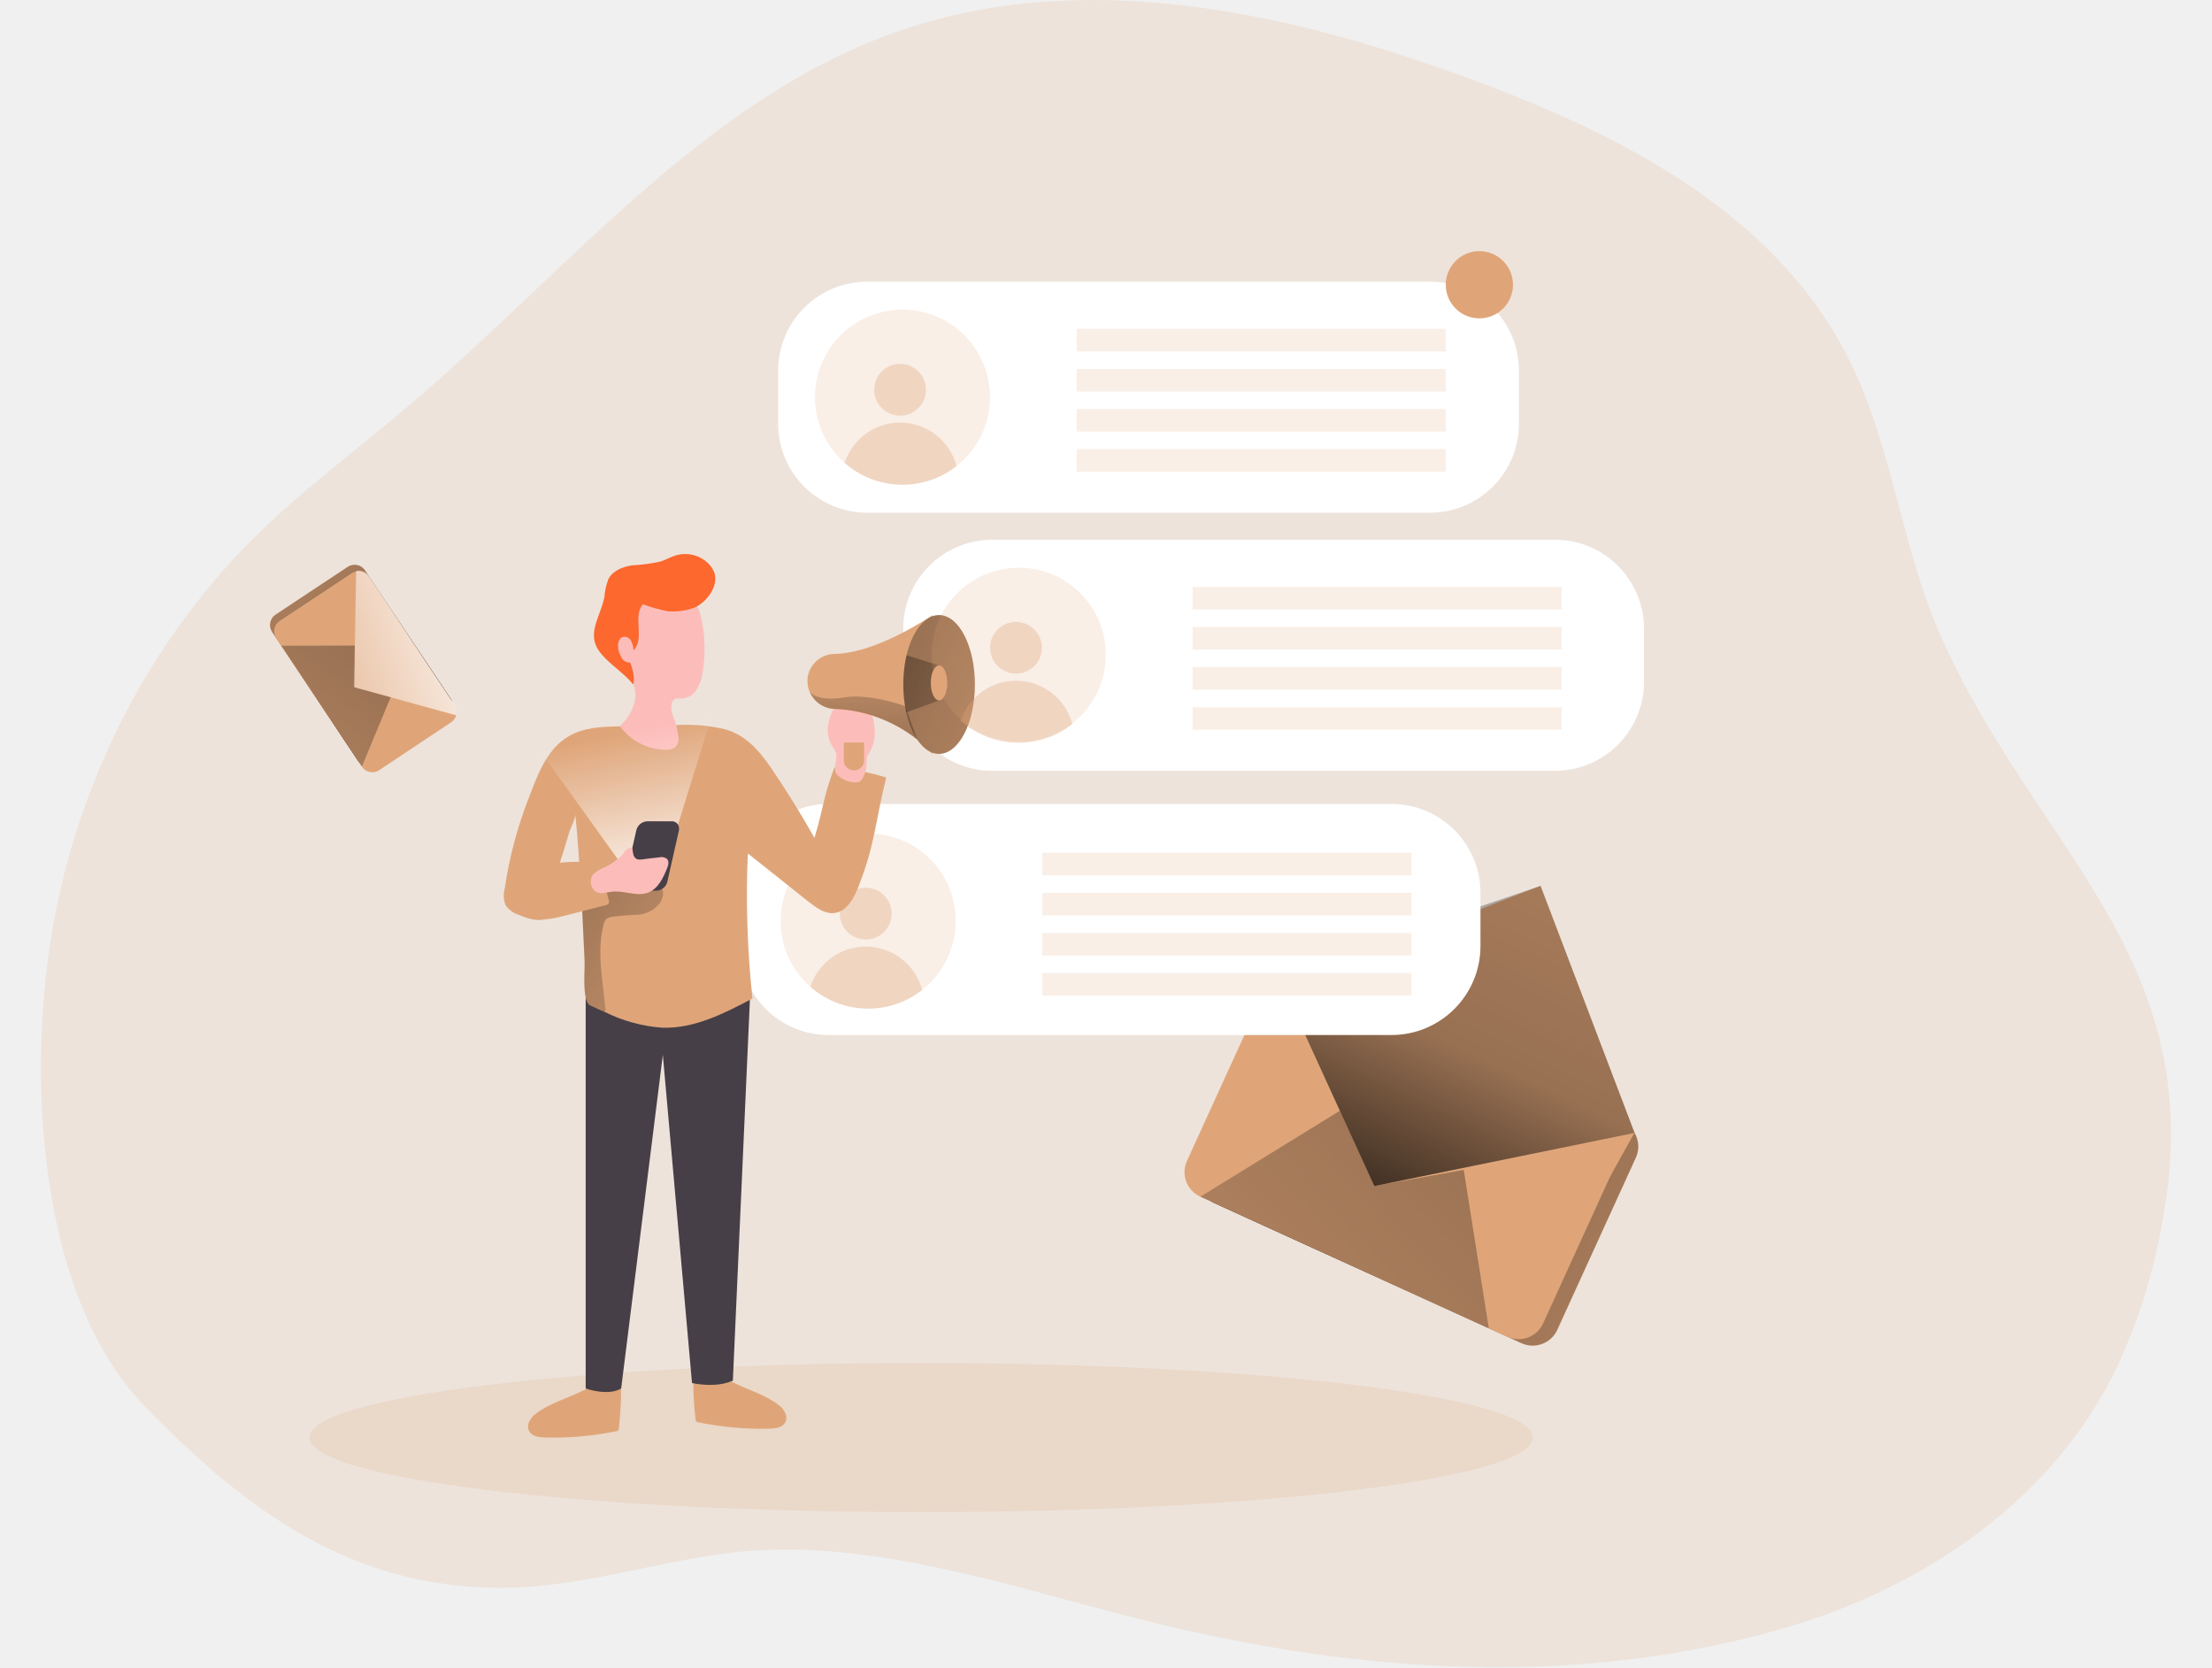
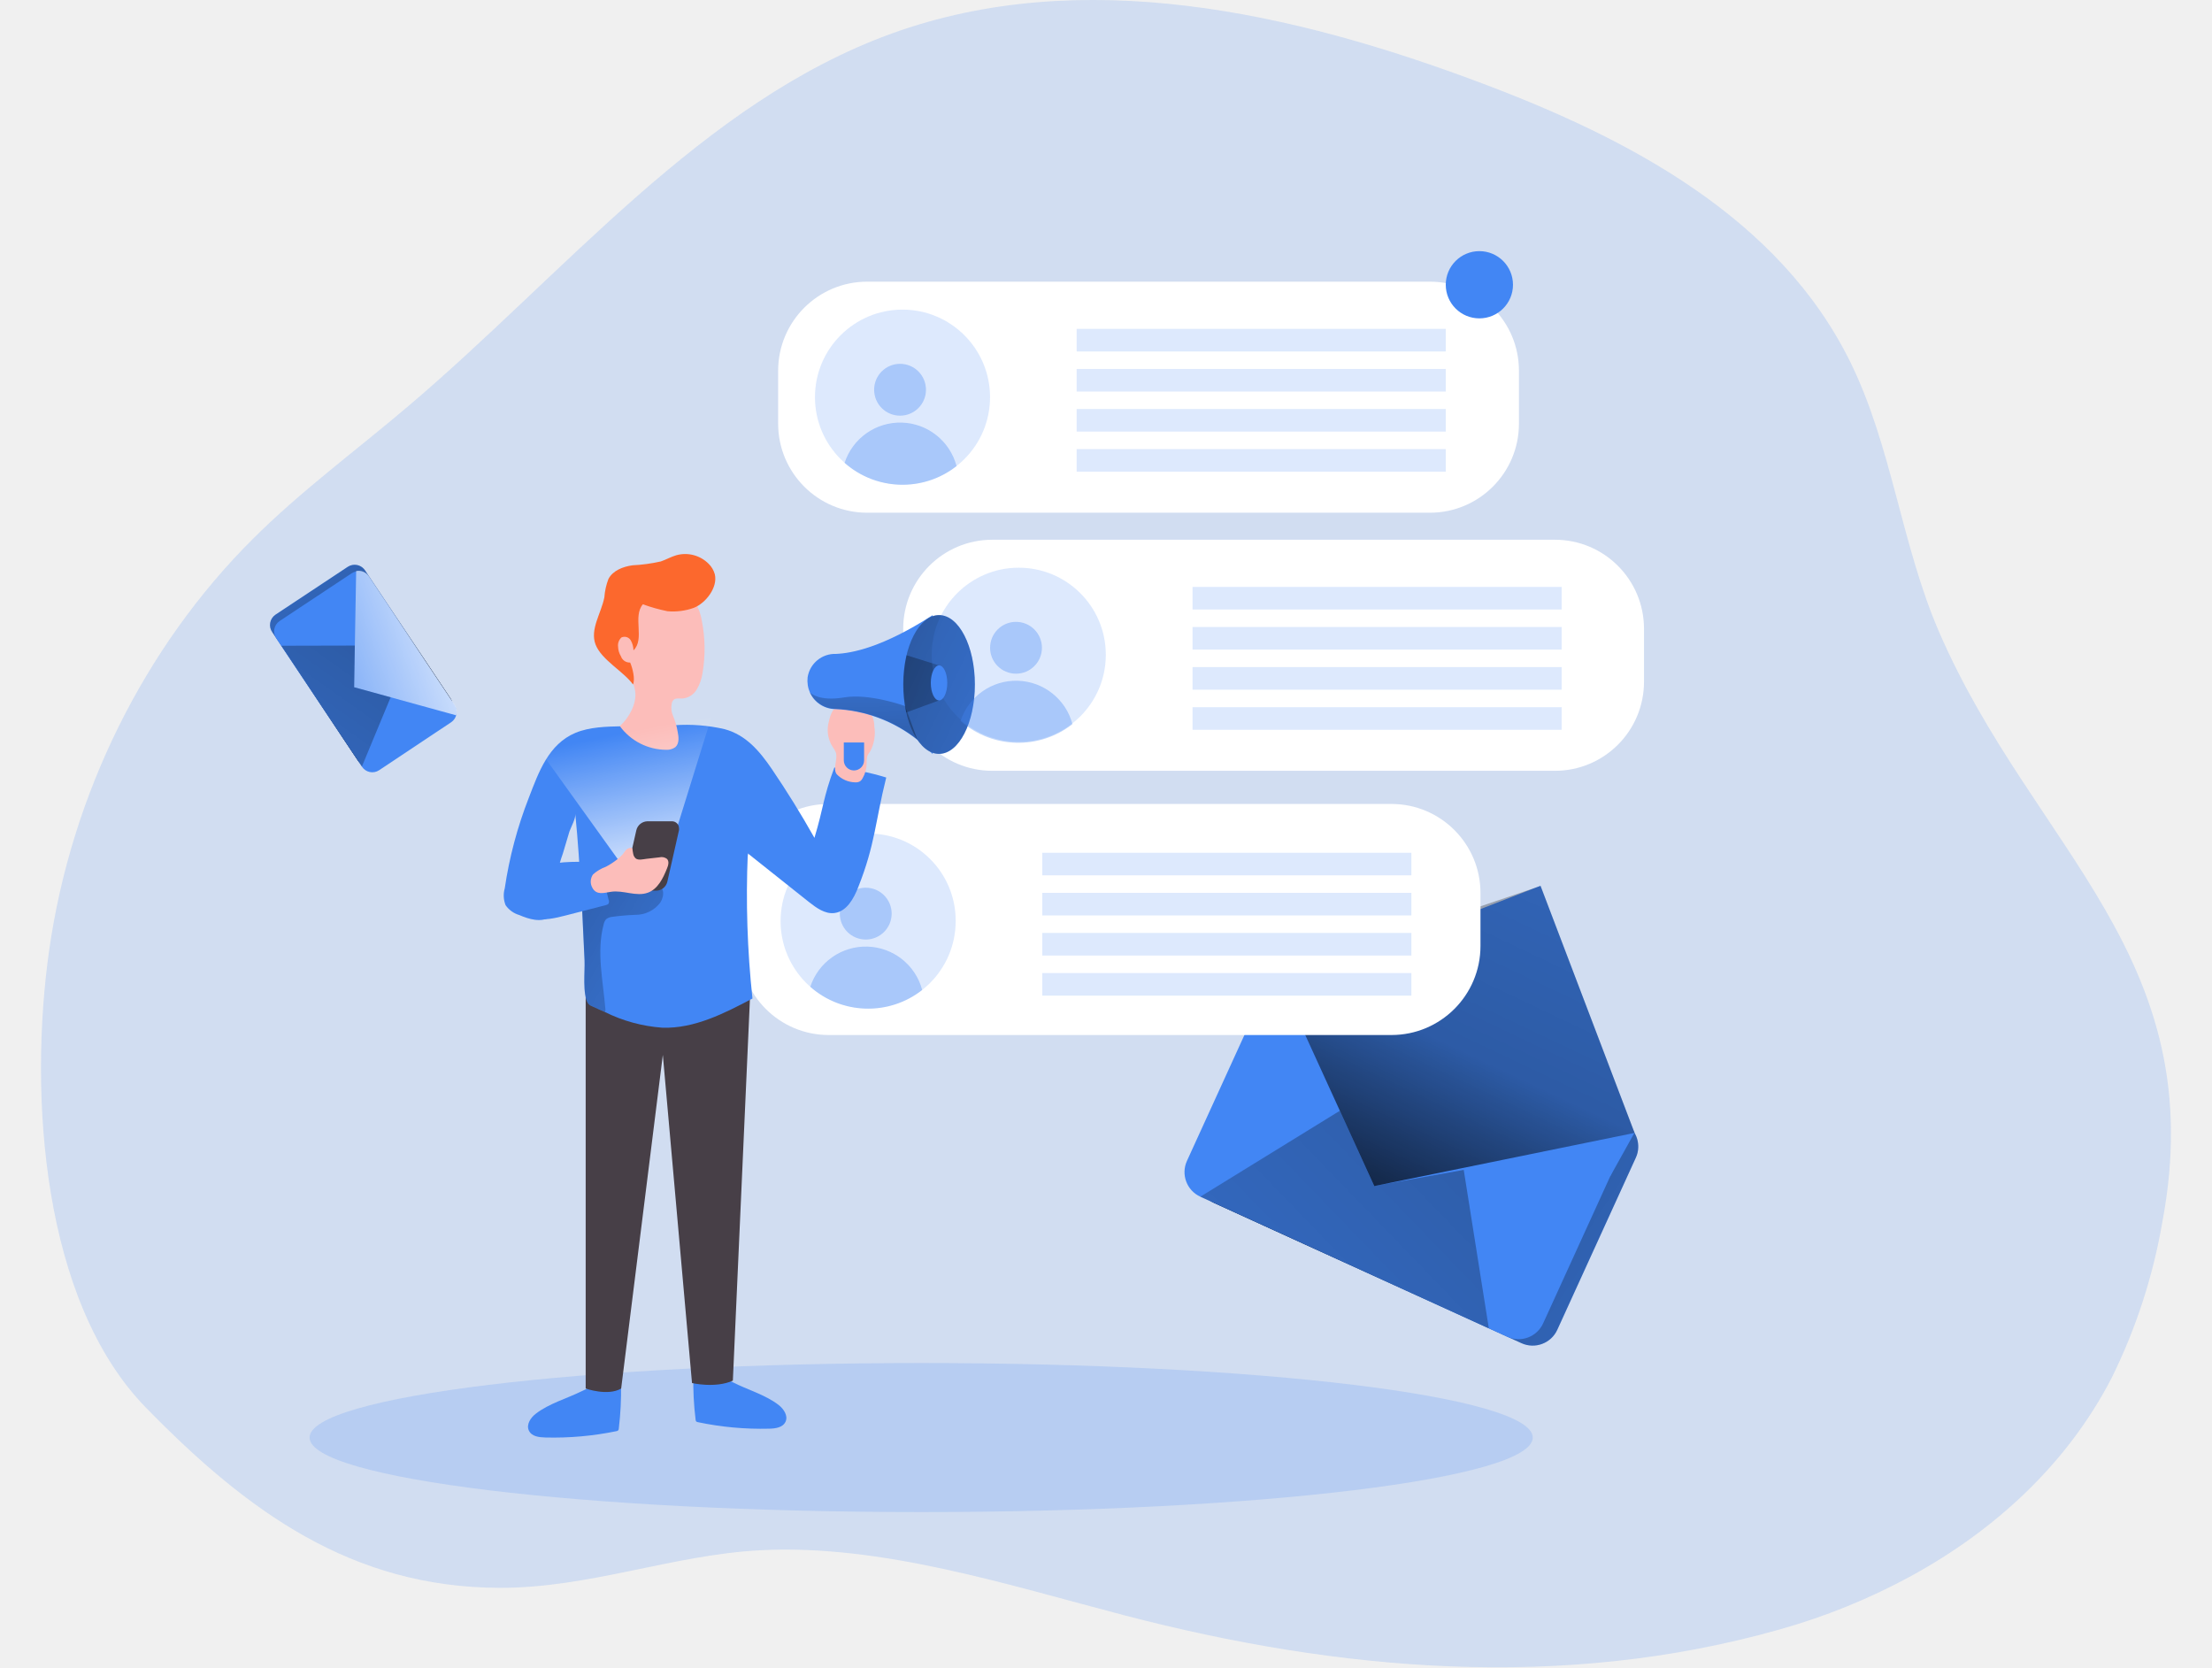
<svg xmlns="http://www.w3.org/2000/svg" xmlns:xlink="http://www.w3.org/1999/xlink" id="Layer_1" data-name="Layer 1" viewBox="0 0 364.98 285.68" width="406" height="306" class="illustration styles_illustrationTablet__1DWOa">
  <defs>
    <linearGradient id="linear-gradient" x1="-553.86" y1="120.14" x2="-661.67" y2="48.26" gradientTransform="translate(-305.95 352) rotate(180)" gradientUnits="userSpaceOnUse">
      <stop offset="0.01" />
      <stop offset="0.08" stop-opacity="0.69" />
      <stop offset="0.21" stop-opacity="0.32" />
      <stop offset="1" stop-opacity="0" />
    </linearGradient>
    <linearGradient id="linear-gradient-2" x1="244.19" y1="95.84" x2="331.64" y2="280.24" gradientTransform="matrix(1, 0, 0, -1, 0, 352)" xlink:href="#linear-gradient" />
    <linearGradient id="linear-gradient-3" x1="-755.66" y1="-7.43" x2="-616.77" y2="-182.04" gradientTransform="translate(-462.22 51.25) rotate(-172.52)" xlink:href="#linear-gradient" />
    <linearGradient id="linear-gradient-4" x1="92.81" y1="168.11" x2="147.89" y2="135.57" gradientTransform="matrix(1, 0, 0, -1, 0, 352)" xlink:href="#linear-gradient" />
    <linearGradient id="linear-gradient-5" x1="126.13" y1="159.01" x2="120.16" y2="188.85" gradientTransform="matrix(1, 0, 0, -1, -19.54, 314.22)" gradientUnits="userSpaceOnUse">
      <stop offset="0.01" stop-color="#fff" />
      <stop offset="1" stop-color="#fff" stop-opacity="0" />
    </linearGradient>
    <linearGradient id="linear-gradient-6" x1="150.51" y1="207.95" x2="221.84" y2="173.67" gradientTransform="matrix(1, 0, 0, -1, -19.54, 314.22)" xlink:href="#linear-gradient" />
    <linearGradient id="linear-gradient-7" x1="145.93" y1="204.9" x2="211.25" y2="181.82" gradientTransform="matrix(1, 0, 0, -1, 0, 352)" xlink:href="#linear-gradient" />
    <linearGradient id="linear-gradient-8" x1="160.73" y1="178.44" x2="160.17" y2="210.82" gradientTransform="matrix(1, 0, 0, -1, 0, 352)" xlink:href="#linear-gradient" />
    <linearGradient id="linear-gradient-9" x1="793.95" y1="1363.03" x2="744.57" y2="1330.11" gradientTransform="matrix(0.16, 0.99, 0.99, -0.16, -1394.52, -412.45)" xlink:href="#linear-gradient" />
    <linearGradient id="linear-gradient-10" x1="788.75" y1="1038.41" x2="791.58" y2="991.15" gradientTransform="matrix(0.28, 0.96, 0.96, -0.28, -1116.96, -321.38)" xlink:href="#linear-gradient-5" />
    <linearGradient id="linear-gradient-11" x1="771.92" y1="1030.49" x2="835.54" y2="950.52" gradientTransform="matrix(0.28, 0.96, 0.96, -0.28, -1136.5, -359.16)" xlink:href="#linear-gradient" />
  </defs>
-   <path d="M340,307.81A108.27,108.27,0,0,1,317.36,317c-37.1,10.48-75.38,7.13-112.1-2.43-19.93-5.19-41.73-12.26-62.48-11.17-15,.78-29.4,6.51-44.74,6.44-25.24-.1-43.07-13-60.52-30.87-17.85-18.29-20.1-53.7-16.58-78.4,3.8-26.68,16.28-51.89,34.83-70.38,8.31-8.3,17.73-15.19,26.63-22.76,26.87-22.76,50.35-52.11,82.9-63.9s68.7-3.71,101.2,8.54c25,9.41,50.88,22.9,63.1,47.8,7.11,14.48,8.75,31.34,15.18,46.18,16.13,37.22,46.84,55.65,38.25,101.17a97.6,97.6,0,0,1-8.64,26.58C366.73,288.68,354.28,300,340,307.81Z" transform="translate(-19.54 -37.78)" fill="#dfa579" opacity="0.18" style="isolation: isolate;" />
-   <path d="M220.62,243.92l52.6,24a4.64,4.64,0,0,0,6.14-2.29l13.45-29.47a4.41,4.41,0,0,0,.42-1.75,4.65,4.65,0,0,0-2.7-4.4l-52.6-24a4.6,4.6,0,0,0-6.19,2.24l-13.46,29.49a4.63,4.63,0,0,0,2.28,6.15Z" transform="translate(-19.54 -37.78)" fill="#dfa579" />
+   <path d="M340,307.81A108.27,108.27,0,0,1,317.36,317c-37.1,10.48-75.38,7.13-112.1-2.43-19.93-5.19-41.73-12.26-62.48-11.17-15,.78-29.4,6.51-44.74,6.44-25.24-.1-43.07-13-60.52-30.87-17.85-18.29-20.1-53.7-16.58-78.4,3.8-26.68,16.28-51.89,34.83-70.38,8.31-8.3,17.73-15.19,26.63-22.76,26.87-22.76,50.35-52.11,82.9-63.9s68.7-3.71,101.2,8.54c25,9.41,50.88,22.9,63.1,47.8,7.11,14.48,8.75,31.34,15.18,46.18,16.13,37.22,46.84,55.65,38.25,101.17a97.6,97.6,0,0,1-8.64,26.58C366.73,288.68,354.28,300,340,307.81Z" transform="translate(-19.54 -37.78)" fill="#4286f4" opacity="0.18" style="isolation: isolate;" />
+   <path d="M220.62,243.92l52.6,24a4.64,4.64,0,0,0,6.14-2.29l13.45-29.47a4.41,4.41,0,0,0,.42-1.75,4.65,4.65,0,0,0-2.7-4.4l-52.6-24a4.6,4.6,0,0,0-6.19,2.24l-13.46,29.49a4.63,4.63,0,0,0,2.28,6.15Z" transform="translate(-19.54 -37.78)" fill="#4286f4" />
  <path d="M220.62,243.92l52.6,24a4.64,4.64,0,0,0,6.14-2.29l13.45-29.47a4.41,4.41,0,0,0,.42-1.75,4.65,4.65,0,0,0-2.7-4.4l-52.6-24a4.6,4.6,0,0,0-6.19,2.24l-13.46,29.49a4.63,4.63,0,0,0,2.28,6.15Z" transform="translate(-19.54 -37.78)" fill="url(#linear-gradient)" />
-   <path d="M218.19,242.82l52.6,24a4.64,4.64,0,0,0,6.14-2.28l13.45-29.48a4.58,4.58,0,0,0,.42-1.74,4.65,4.65,0,0,0-2.71-4.4l-52.59-24a4.64,4.64,0,0,0-6.14,2.29L215.9,236.69A4.63,4.63,0,0,0,218.19,242.82Z" transform="translate(-19.54 -37.78)" fill="#dfa579" />
-   <polygon points="273.05 194.09 256.94 151.77 214.44 168.28 268.94 201.46 273.05 194.09" fill="#dfa579" />
+   <path d="M218.19,242.82l52.6,24a4.64,4.64,0,0,0,6.14-2.28l13.45-29.48a4.58,4.58,0,0,0,.42-1.74,4.65,4.65,0,0,0-2.71-4.4l-52.59-24a4.64,4.64,0,0,0-6.14,2.29L215.9,236.69A4.63,4.63,0,0,0,218.19,242.82Z" transform="translate(-19.54 -37.78)" fill="#4286f4" />
+   <polygon points="273.05 194.09 256.94 151.77 214.44 168.28 268.94 201.46 273.05 194.09" fill="#4286f4" />
  <path d="M231.55,205,248,241l44.61-9.11L276.5,189.57S232.75,204.38,231.55,205Z" transform="translate(-19.54 -37.78)" fill="url(#linear-gradient-2)" />
  <polygon points="243.79 200.45 248.09 227.6 198.66 205.04 222.56 190.32 228.44 203.2 243.79 200.45" fill="url(#linear-gradient-3)" />
  <rect x="126.31" y="48.26" width="126.94" height="39.59" rx="15.26" fill="#fff" />
  <rect x="147.74" y="92.48" width="126.94" height="39.59" rx="15.26" fill="#fff" />
  <rect x="119.72" y="137.75" width="126.94" height="39.59" rx="15.26" fill="#fff" />
-   <path d="M176.27,195.6a15,15,0,1,1-15-15h0a14.92,14.92,0,0,1,15,14.84Z" transform="translate(-19.54 -37.78)" fill="#dfa579" opacity="0.18" style="isolation: isolate;" />
-   <circle cx="141.32" cy="156.54" r="4.44" fill="#dfa579" opacity="0.34" style="isolation: isolate;" />
-   <path d="M170.53,207.4a15,15,0,0,1-19.17-.54,10,10,0,0,1,19.17.54Z" transform="translate(-19.54 -37.78)" fill="#dfa579" opacity="0.34" style="isolation: isolate;" />
-   <rect x="171.57" y="146.11" width="63.25" height="3.87" fill="#dfa579" opacity="0.18" style="isolation: isolate;" />
-   <rect x="171.57" y="152.98" width="63.25" height="3.87" fill="#dfa579" opacity="0.18" style="isolation: isolate;" />
-   <rect x="171.57" y="159.85" width="63.25" height="3.87" fill="#dfa579" opacity="0.18" style="isolation: isolate;" />
-   <rect x="171.57" y="166.72" width="63.25" height="3.87" fill="#dfa579" opacity="0.18" style="isolation: isolate;" />
-   <ellipse cx="150.82" cy="246.31" rx="104.8" ry="12.77" fill="#dfa579" opacity="0.18" style="isolation: isolate;" />
-   <path d="M104.33,280c-.89.68-1.67,1.85-1.2,2.88s1.74,1.17,2.82,1.2A53.48,53.48,0,0,0,118.12,283a.55.55,0,0,0,.32-.14.52.52,0,0,0,.11-.36,55.26,55.26,0,0,0,.38-7.5c-2.2-.62-4.75.13-6.72,1.14C109.68,277.39,106.58,278.26,104.33,280Z" transform="translate(-19.54 -37.78)" fill="#dfa579" />
-   <path d="M145.91,278.49c.89.69,1.68,1.86,1.21,2.88s-1.75,1.18-2.83,1.2a52.89,52.89,0,0,1-12.17-1.11.55.55,0,0,1-.32-.14.58.58,0,0,1-.1-.36,52.2,52.2,0,0,1-.38-7.5c2.2-.63,4.75.13,6.72,1.14C140.57,275.89,143.66,276.76,145.91,278.49Z" transform="translate(-19.54 -37.78)" fill="#dfa579" />
+   <path d="M176.27,195.6a15,15,0,1,1-15-15h0a14.92,14.92,0,0,1,15,14.84Z" transform="translate(-19.54 -37.78)" fill="#4286f4" opacity="0.18" style="isolation: isolate;" />
+   <circle cx="141.32" cy="156.54" r="4.44" fill="#4286f4" opacity="0.34" style="isolation: isolate;" />
+   <path d="M170.53,207.4a15,15,0,0,1-19.17-.54,10,10,0,0,1,19.17.54Z" transform="translate(-19.54 -37.78)" fill="#4286f4" opacity="0.34" style="isolation: isolate;" />
+   <rect x="171.57" y="146.11" width="63.25" height="3.87" fill="#4286f4" opacity="0.18" style="isolation: isolate;" />
+   <rect x="171.57" y="152.98" width="63.25" height="3.87" fill="#4286f4" opacity="0.18" style="isolation: isolate;" />
+   <rect x="171.57" y="159.85" width="63.25" height="3.87" fill="#4286f4" opacity="0.18" style="isolation: isolate;" />
+   <rect x="171.57" y="166.72" width="63.25" height="3.87" fill="#4286f4" opacity="0.18" style="isolation: isolate;" />
+   <ellipse cx="150.82" cy="246.31" rx="104.8" ry="12.77" fill="#4286f4" opacity="0.18" style="isolation: isolate;" />
+   <path d="M104.33,280c-.89.68-1.67,1.85-1.2,2.88s1.74,1.17,2.82,1.2A53.48,53.48,0,0,0,118.12,283a.55.55,0,0,0,.32-.14.52.52,0,0,0,.11-.36,55.26,55.26,0,0,0,.38-7.5c-2.2-.62-4.75.13-6.72,1.14C109.68,277.39,106.58,278.26,104.33,280Z" transform="translate(-19.54 -37.78)" fill="#4286f4" />
+   <path d="M145.91,278.49c.89.69,1.68,1.86,1.21,2.88s-1.75,1.18-2.83,1.2a52.89,52.89,0,0,1-12.17-1.11.55.55,0,0,1-.32-.14.58.58,0,0,1-.1-.36,52.2,52.2,0,0,1-.38-7.5c2.2-.63,4.75.13,6.72,1.14C140.57,275.89,143.66,276.76,145.91,278.49Z" transform="translate(-19.54 -37.78)" fill="#4286f4" />
  <path d="M112.87,207.84v67.85s3.78,1.35,6.08,0l7.14-57.16,5,56.22s4,.94,7-.41l3-67S123.37,203.35,112.87,207.84Z" transform="translate(-19.54 -37.78)" fill="#473f47" />
-   <path d="M164.37,171c-1.91,7.67-1.88,11.42-4.79,18.77-.78,2-2,4.2-4.1,4.45-1.6.19-3.07-.88-4.34-1.88q-5.23-4.17-10.49-8.34a166.59,166.59,0,0,0,.8,24.87c-4.84,2.55-9.94,5.16-15.41,5a26.4,26.4,0,0,1-9.88-2.69c-.75-.32-1.48-.65-2.21-1a1.41,1.41,0,0,1-.67-.48c-1-1.56-.53-5.48-.61-7.33-.12-2.82-.26-5.65-.4-8.48-.06-1-.11-1.93-.18-2.9-.25-4.59-.54-9.16-1-13.75.08.79-.71,2.21-1,3-.37,1.24-.74,2.5-1.12,3.75a28.18,28.18,0,0,0-1,3.48c-.22,1.43.47,2.8.38,4.27a4,4,0,0,1-1.6,3.16c-1.55,1-3.58.38-5.27-.34a4.34,4.34,0,0,1-2.33-1.68A4.45,4.45,0,0,1,99,190a70.87,70.87,0,0,1,4.13-15.54c1.69-4.38,3.35-9.16,8-11.12,2.41-1,5.28-1.07,7.86-1.12l9.08-.18a29.17,29.17,0,0,1,8.59.67c3.69,1,6,3.76,8.09,6.81q3.9,5.74,7.32,11.82c1.62-5.39,1.45-6.78,3.41-12.05A41.34,41.34,0,0,1,164.37,171Z" transform="translate(-19.54 -37.78)" fill="#dfa579" />
+   <path d="M164.37,171c-1.91,7.67-1.88,11.42-4.79,18.77-.78,2-2,4.2-4.1,4.45-1.6.19-3.07-.88-4.34-1.88q-5.23-4.17-10.49-8.34a166.59,166.59,0,0,0,.8,24.87c-4.84,2.55-9.94,5.16-15.41,5a26.4,26.4,0,0,1-9.88-2.69c-.75-.32-1.48-.65-2.21-1a1.41,1.41,0,0,1-.67-.48c-1-1.56-.53-5.48-.61-7.33-.12-2.82-.26-5.65-.4-8.48-.06-1-.11-1.93-.18-2.9-.25-4.59-.54-9.16-1-13.75.08.79-.71,2.21-1,3-.37,1.24-.74,2.5-1.12,3.75a28.18,28.18,0,0,0-1,3.48c-.22,1.43.47,2.8.38,4.27a4,4,0,0,1-1.6,3.16c-1.55,1-3.58.38-5.27-.34a4.34,4.34,0,0,1-2.33-1.68A4.45,4.45,0,0,1,99,190a70.87,70.87,0,0,1,4.13-15.54c1.69-4.38,3.35-9.16,8-11.12,2.41-1,5.28-1.07,7.86-1.12l9.08-.18a29.17,29.17,0,0,1,8.59.67c3.69,1,6,3.76,8.09,6.81q3.9,5.74,7.32,11.82c1.62-5.39,1.45-6.78,3.41-12.05A41.34,41.34,0,0,1,164.37,171Z" transform="translate(-19.54 -37.78)" fill="#4286f4" />
  <path d="M125.65,192.44a5.3,5.3,0,0,1-4.29,2.09,39.65,39.65,0,0,0-4,.35,1.94,1.94,0,0,0-1,.41,2,2,0,0,0-.41.88c-1.25,4.67-.11,9.6.29,14.41a1,1,0,0,1-.06.59h0c-.75-.32-1.48-.65-2.21-1a1.41,1.41,0,0,1-.67-.48c-1-1.56-.53-5.48-.61-7.33-.12-2.82-.26-5.65-.4-8.48-.06-1-.11-1.93-.18-2.9.23-.06.47-.1.7-.14l6.45-1.1c1.59-.28,4-1.22,5.59-.62S126.39,191.25,125.65,192.44Z" transform="translate(-19.54 -37.78)" fill="url(#linear-gradient-4)" />
  <path d="M118.72,162.19c1.52-1.34,2.92-3.81,2.64-5.91s-1.81-4.31-2.7-6.3c-.45-1-.9-2.23-.36-3.21a8.34,8.34,0,0,1,1.09-1.21c.92-1,1.17-2.46,1.78-3.69a6.44,6.44,0,0,1,5.08-3.47,6,6,0,0,1,5.47,2.72,9.27,9.27,0,0,1,1.07,3.11,24.66,24.66,0,0,1,.11,8.82,7.74,7.74,0,0,1-1,2.87,3.2,3.2,0,0,1-2.48,1.55c-.53,0-1.14-.12-1.51.25a1.15,1.15,0,0,0-.3.66,3.48,3.48,0,0,0,.25,2.11,11.75,11.75,0,0,1,.76,2.6c.2.95.33,2.09-.4,2.72a2.44,2.44,0,0,1-1.57.44A9.88,9.88,0,0,1,118.72,162.19Z" transform="translate(-19.54 -37.78)" fill="#fcbdba" />
  <polygon points="109.16 141.25 116 119.24 84.38 127.09 101.69 151.19 109.16 141.25" fill="url(#linear-gradient-5)" />
  <path d="M135,136.18a4,4,0,0,0-1.06-1.8,5.67,5.67,0,0,0-5.52-1.47c-.92.26-1.77.76-2.68,1.07a28.4,28.4,0,0,1-4.86.66c-1.62.23-3.35.89-4.11,2.34a11,11,0,0,0-.7,3.15c-.54,2.75-2.51,5.48-1.5,8.1s4.84,4.63,6.41,6.83c.4-.94-.08-2.82-.49-3.76a1.59,1.59,0,0,1-1.58-1.07,3.34,3.34,0,0,1-.49-1.65A1.84,1.84,0,0,1,119,147a1.25,1.25,0,0,1,1.58.47,3.56,3.56,0,0,1,.48,1.74c2-1.91-.19-5.78,1.61-7.89a29.51,29.51,0,0,0,4.23,1.19,10.56,10.56,0,0,0,4.49-.58C133.42,141.15,135.54,138.44,135,136.18Z" transform="translate(-19.54 -37.78)" fill="#fc682d" />
-   <path d="M103.09,187a5.45,5.45,0,0,0-2.35,1.87,3.91,3.91,0,0,0-.07,3.85,5,5,0,0,0,3.12,2.37c1.88.5,3.87,0,5.76-.48l6.75-1.74a.88.88,0,0,0,.48-.24.83.83,0,0,0,0-.75c-.43-1.64-.71-3.42-1.3-5-.53-1.4-1.16-1.39-2.64-1.43C109.6,185.39,106.07,185.54,103.09,187Z" transform="translate(-19.54 -37.78)" fill="#dfa579" />
+   <path d="M103.09,187a5.45,5.45,0,0,0-2.35,1.87,3.91,3.91,0,0,0-.07,3.85,5,5,0,0,0,3.12,2.37c1.88.5,3.87,0,5.76-.48l6.75-1.74a.88.88,0,0,0,.48-.24.83.83,0,0,0,0-.75c-.43-1.64-.71-3.42-1.3-5-.53-1.4-1.16-1.39-2.64-1.43C109.6,185.39,106.07,185.54,103.09,187Z" transform="translate(-19.54 -37.78)" fill="#4286f4" />
  <path d="M159.08,171.83a1.46,1.46,0,0,0,.82-.19,1.39,1.39,0,0,0,.42-.51,5.23,5.23,0,0,0,.7-2.56,3.79,3.79,0,0,1,.13-1.3,4.46,4.46,0,0,1,.49-.78,6.83,6.83,0,0,0,.69-4.28,4.34,4.34,0,0,0-.32-1.63,3.07,3.07,0,0,0-2-1.57,9.15,9.15,0,0,0-2.61-.25,3.48,3.48,0,0,0-1.66.26c-.76.38-1.16,2.09-1.31,2.88a5.37,5.37,0,0,0,.71,3.77,5.54,5.54,0,0,1,.58,1c.42,1.14-.57,2.77.16,3.76A4.52,4.52,0,0,0,159.08,171.83Z" transform="translate(-19.54 -37.78)" fill="#fcbdba" />
-   <path d="M172.33,143.18V167a19.12,19.12,0,0,0-2.63-2.46,24.28,24.28,0,0,0-14.09-5.26,4.83,4.83,0,0,1-4.3-2.8h0a5.15,5.15,0,0,1-.41-2.66,4.75,4.75,0,0,1,4.86-4C158.46,149.71,163.76,148.71,172.33,143.18Z" transform="translate(-19.54 -37.78)" fill="#dfa579" />
-   <ellipse cx="153.88" cy="117.28" rx="6.14" ry="11.89" fill="#dfa579" />
+   <path d="M172.33,143.18V167a19.12,19.12,0,0,0-2.63-2.46,24.28,24.28,0,0,0-14.09-5.26,4.83,4.83,0,0,1-4.3-2.8h0a5.15,5.15,0,0,1-.41-2.66,4.75,4.75,0,0,1,4.86-4C158.46,149.71,163.76,148.71,172.33,143.18Z" transform="translate(-19.54 -37.78)" fill="#4286f4" />
+   <ellipse cx="153.88" cy="117.28" rx="6.14" ry="11.89" fill="#4286f4" />
  <ellipse cx="153.88" cy="117.28" rx="6.14" ry="11.89" fill="url(#linear-gradient-6)" />
  <path d="M167.85,150.05l5.57,1.74v6l-5.62,2.06A24,24,0,0,1,167.85,150.05Z" transform="translate(-19.54 -37.78)" fill="url(#linear-gradient-7)" />
-   <path d="M157.11,165h3.47v3.05a1.74,1.74,0,0,1-1.74,1.74h0a1.74,1.74,0,0,1-1.74-1.74h0V165Z" transform="translate(-19.54 -37.78)" fill="#dfa579" />
-   <ellipse cx="153.88" cy="117.01" rx="1.41" ry="3" fill="#dfa579" />
+   <path d="M157.11,165h3.47v3.05a1.74,1.74,0,0,1-1.74,1.74h0a1.74,1.74,0,0,1-1.74-1.74h0V165Z" transform="translate(-19.54 -37.78)" fill="#4286f4" />
+   <ellipse cx="153.88" cy="117.01" rx="1.41" ry="3" fill="#4286f4" />
  <path d="M169.7,164.49a24.28,24.28,0,0,0-14.09-5.26,4.83,4.83,0,0,1-4.3-2.8c.13.14,1.62,1.56,5.81.85,4.4-.75,10.48,1.48,10.48,1.48Z" transform="translate(-19.54 -37.78)" fill="url(#linear-gradient-8)" />
  <path d="M125,190.39h-4.22a1.18,1.18,0,0,1-1.23-1.13,1.1,1.1,0,0,1,0-.4l2-8.83a2,2,0,0,1,1.87-1.53h4.21a1.19,1.19,0,0,1,1.23,1.15,1.2,1.2,0,0,1,0,.38l-2,8.83A2,2,0,0,1,125,190.39Z" transform="translate(-19.54 -37.78)" fill="#473f47" />
  <path d="M119.34,184a4.31,4.31,0,0,1,.44-.59,1.23,1.23,0,0,1,.85-.37.26.26,0,0,1,.19.06.47.47,0,0,1,.06.15c.05.29.07.58.14.86a1.38,1.38,0,0,0,.42.75c.45.37,1.32.13,1.84.07l2.2-.25a1.54,1.54,0,0,1,1.31.25c.43.42.24,1.13,0,1.69-.67,1.66-1.55,3.47-3.23,4.1-2,.76-4.24-.47-6.35-.14-1.18.18-2.49.63-3.19-.68a2.13,2.13,0,0,1,.12-2.31,6.88,6.88,0,0,1,2.21-1.31,12.31,12.31,0,0,0,1.93-1.26,7.65,7.65,0,0,0,.89-.81Z" transform="translate(-19.54 -37.78)" fill="#fcbdba" />
-   <path d="M202,150.05a14.92,14.92,0,1,1,0-.16Z" transform="translate(-19.54 -37.78)" fill="#dfa579" opacity="0.18" style="isolation: isolate;" />
-   <circle cx="167.07" cy="110.99" r="4.44" fill="#dfa579" opacity="0.34" style="isolation: isolate;" />
-   <path d="M196.28,161.85a15,15,0,0,1-19.17-.54,10,10,0,0,1,19.17.54Z" transform="translate(-19.54 -37.78)" fill="#dfa579" opacity="0.34" style="isolation: isolate;" />
-   <rect x="197.32" y="100.56" width="63.25" height="3.87" fill="#dfa579" opacity="0.18" style="isolation: isolate;" />
-   <rect x="197.32" y="107.43" width="63.25" height="3.87" fill="#dfa579" opacity="0.18" style="isolation: isolate;" />
-   <rect x="197.32" y="114.3" width="63.25" height="3.87" fill="#dfa579" opacity="0.18" style="isolation: isolate;" />
-   <rect x="197.32" y="121.17" width="63.25" height="3.87" fill="#dfa579" opacity="0.18" style="isolation: isolate;" />
-   <path d="M182.16,105.83a15,15,0,1,1-15-15h0A15,15,0,0,1,182.16,105.83Z" transform="translate(-19.54 -37.78)" fill="#dfa579" opacity="0.18" style="isolation: isolate;" />
-   <circle cx="147.2" cy="66.78" r="4.44" fill="#dfa579" opacity="0.34" style="isolation: isolate;" />
-   <path d="M176.42,117.64a15,15,0,0,1-19.18-.55,10,10,0,0,1,19.18.55Z" transform="translate(-19.54 -37.78)" fill="#dfa579" opacity="0.34" style="isolation: isolate;" />
-   <rect x="177.46" y="56.35" width="63.25" height="3.87" fill="#dfa579" opacity="0.18" style="isolation: isolate;" />
-   <rect x="177.46" y="63.22" width="63.25" height="3.87" fill="#dfa579" opacity="0.18" style="isolation: isolate;" />
-   <rect x="177.46" y="70.08" width="63.25" height="3.87" fill="#dfa579" opacity="0.18" style="isolation: isolate;" />
-   <rect x="177.46" y="76.95" width="63.25" height="3.87" fill="#dfa579" opacity="0.18" style="isolation: isolate;" />
-   <circle cx="246.47" cy="48.79" r="5.76" fill="#dfa579" />
-   <path d="M73.85,168.11l-14.68-22a2.14,2.14,0,0,1,.53-3l0,0L72.1,134.9a2.11,2.11,0,0,1,.76-.31,2.14,2.14,0,0,1,2.19.9l14.68,22a2.14,2.14,0,0,1,.26,1.79,2.09,2.09,0,0,1-.85,1.15L76.79,168.7a2.12,2.12,0,0,1-2.93-.57Z" transform="translate(-19.54 -37.78)" fill="#dfa579" />
+   <path d="M202,150.05a14.92,14.92,0,1,1,0-.16Z" transform="translate(-19.54 -37.78)" fill="#4286f4" opacity="0.18" style="isolation: isolate;" />
+   <circle cx="167.07" cy="110.99" r="4.44" fill="#4286f4" opacity="0.34" style="isolation: isolate;" />
+   <path d="M196.28,161.85a15,15,0,0,1-19.17-.54,10,10,0,0,1,19.17.54Z" transform="translate(-19.54 -37.78)" fill="#4286f4" opacity="0.34" style="isolation: isolate;" />
+   <rect x="197.32" y="100.56" width="63.25" height="3.87" fill="#4286f4" opacity="0.18" style="isolation: isolate;" />
+   <rect x="197.32" y="107.43" width="63.25" height="3.87" fill="#4286f4" opacity="0.18" style="isolation: isolate;" />
+   <rect x="197.32" y="114.3" width="63.25" height="3.87" fill="#4286f4" opacity="0.18" style="isolation: isolate;" />
+   <rect x="197.32" y="121.17" width="63.25" height="3.87" fill="#4286f4" opacity="0.18" style="isolation: isolate;" />
+   <path d="M182.16,105.83a15,15,0,1,1-15-15h0A15,15,0,0,1,182.16,105.83Z" transform="translate(-19.54 -37.78)" fill="#4286f4" opacity="0.18" style="isolation: isolate;" />
+   <circle cx="147.2" cy="66.78" r="4.44" fill="#4286f4" opacity="0.34" style="isolation: isolate;" />
+   <path d="M176.42,117.64a15,15,0,0,1-19.18-.55,10,10,0,0,1,19.18.55Z" transform="translate(-19.54 -37.78)" fill="#4286f4" opacity="0.34" style="isolation: isolate;" />
+   <rect x="177.46" y="56.35" width="63.25" height="3.87" fill="#4286f4" opacity="0.18" style="isolation: isolate;" />
+   <rect x="177.46" y="63.22" width="63.25" height="3.87" fill="#4286f4" opacity="0.18" style="isolation: isolate;" />
+   <rect x="177.46" y="70.08" width="63.25" height="3.87" fill="#4286f4" opacity="0.18" style="isolation: isolate;" />
+   <rect x="177.46" y="76.95" width="63.25" height="3.87" fill="#4286f4" opacity="0.18" style="isolation: isolate;" />
+   <circle cx="246.47" cy="48.79" r="5.76" fill="#4286f4" />
+   <path d="M73.85,168.11l-14.68-22a2.14,2.14,0,0,1,.53-3l0,0L72.1,134.9a2.11,2.11,0,0,1,.76-.31,2.14,2.14,0,0,1,2.19.9l14.68,22a2.14,2.14,0,0,1,.26,1.79,2.09,2.09,0,0,1-.85,1.15L76.79,168.7a2.12,2.12,0,0,1-2.93-.57Z" transform="translate(-19.54 -37.78)" fill="#4286f4" />
  <path d="M73.85,168.11l-14.68-22a2.14,2.14,0,0,1,.53-3l0,0L72.1,134.9a2.11,2.11,0,0,1,.76-.31,2.14,2.14,0,0,1,2.19.9l14.68,22a2.14,2.14,0,0,1,.26,1.79,2.09,2.09,0,0,1-.85,1.15L76.79,168.7a2.12,2.12,0,0,1-2.93-.57Z" transform="translate(-19.54 -37.78)" fill="url(#linear-gradient-9)" />
-   <path d="M74.52,169.13l-14.68-22a2.13,2.13,0,0,1,.59-2.95L72.78,136a2.11,2.11,0,0,1,.76-.31,2.13,2.13,0,0,1,2.18.9l14.68,22a2.12,2.12,0,0,1-.58,2.94l-12.36,8.23A2.12,2.12,0,0,1,74.52,169.13Z" transform="translate(-19.54 -37.78)" fill="#dfa579" />
+   <path d="M74.52,169.13l-14.68-22a2.13,2.13,0,0,1,.59-2.95L72.78,136a2.11,2.11,0,0,1,.76-.31,2.13,2.13,0,0,1,2.18.9l14.68,22a2.12,2.12,0,0,1-.58,2.94l-12.36,8.23A2.12,2.12,0,0,1,74.52,169.13Z" transform="translate(-19.54 -37.78)" fill="#4286f4" />
  <path d="M90.67,160.34l-17.48-4.81.35-19.92a2.13,2.13,0,0,1,2.18.9l14.68,22A2.08,2.08,0,0,1,90.67,160.34Z" transform="translate(-19.54 -37.78)" fill="url(#linear-gradient-10)" />
  <polygon points="53.77 110.61 41.19 110.64 54.98 131.35 59.91 119.47 53.66 117.75 53.77 110.61" fill="url(#linear-gradient-11)" />
</svg>
